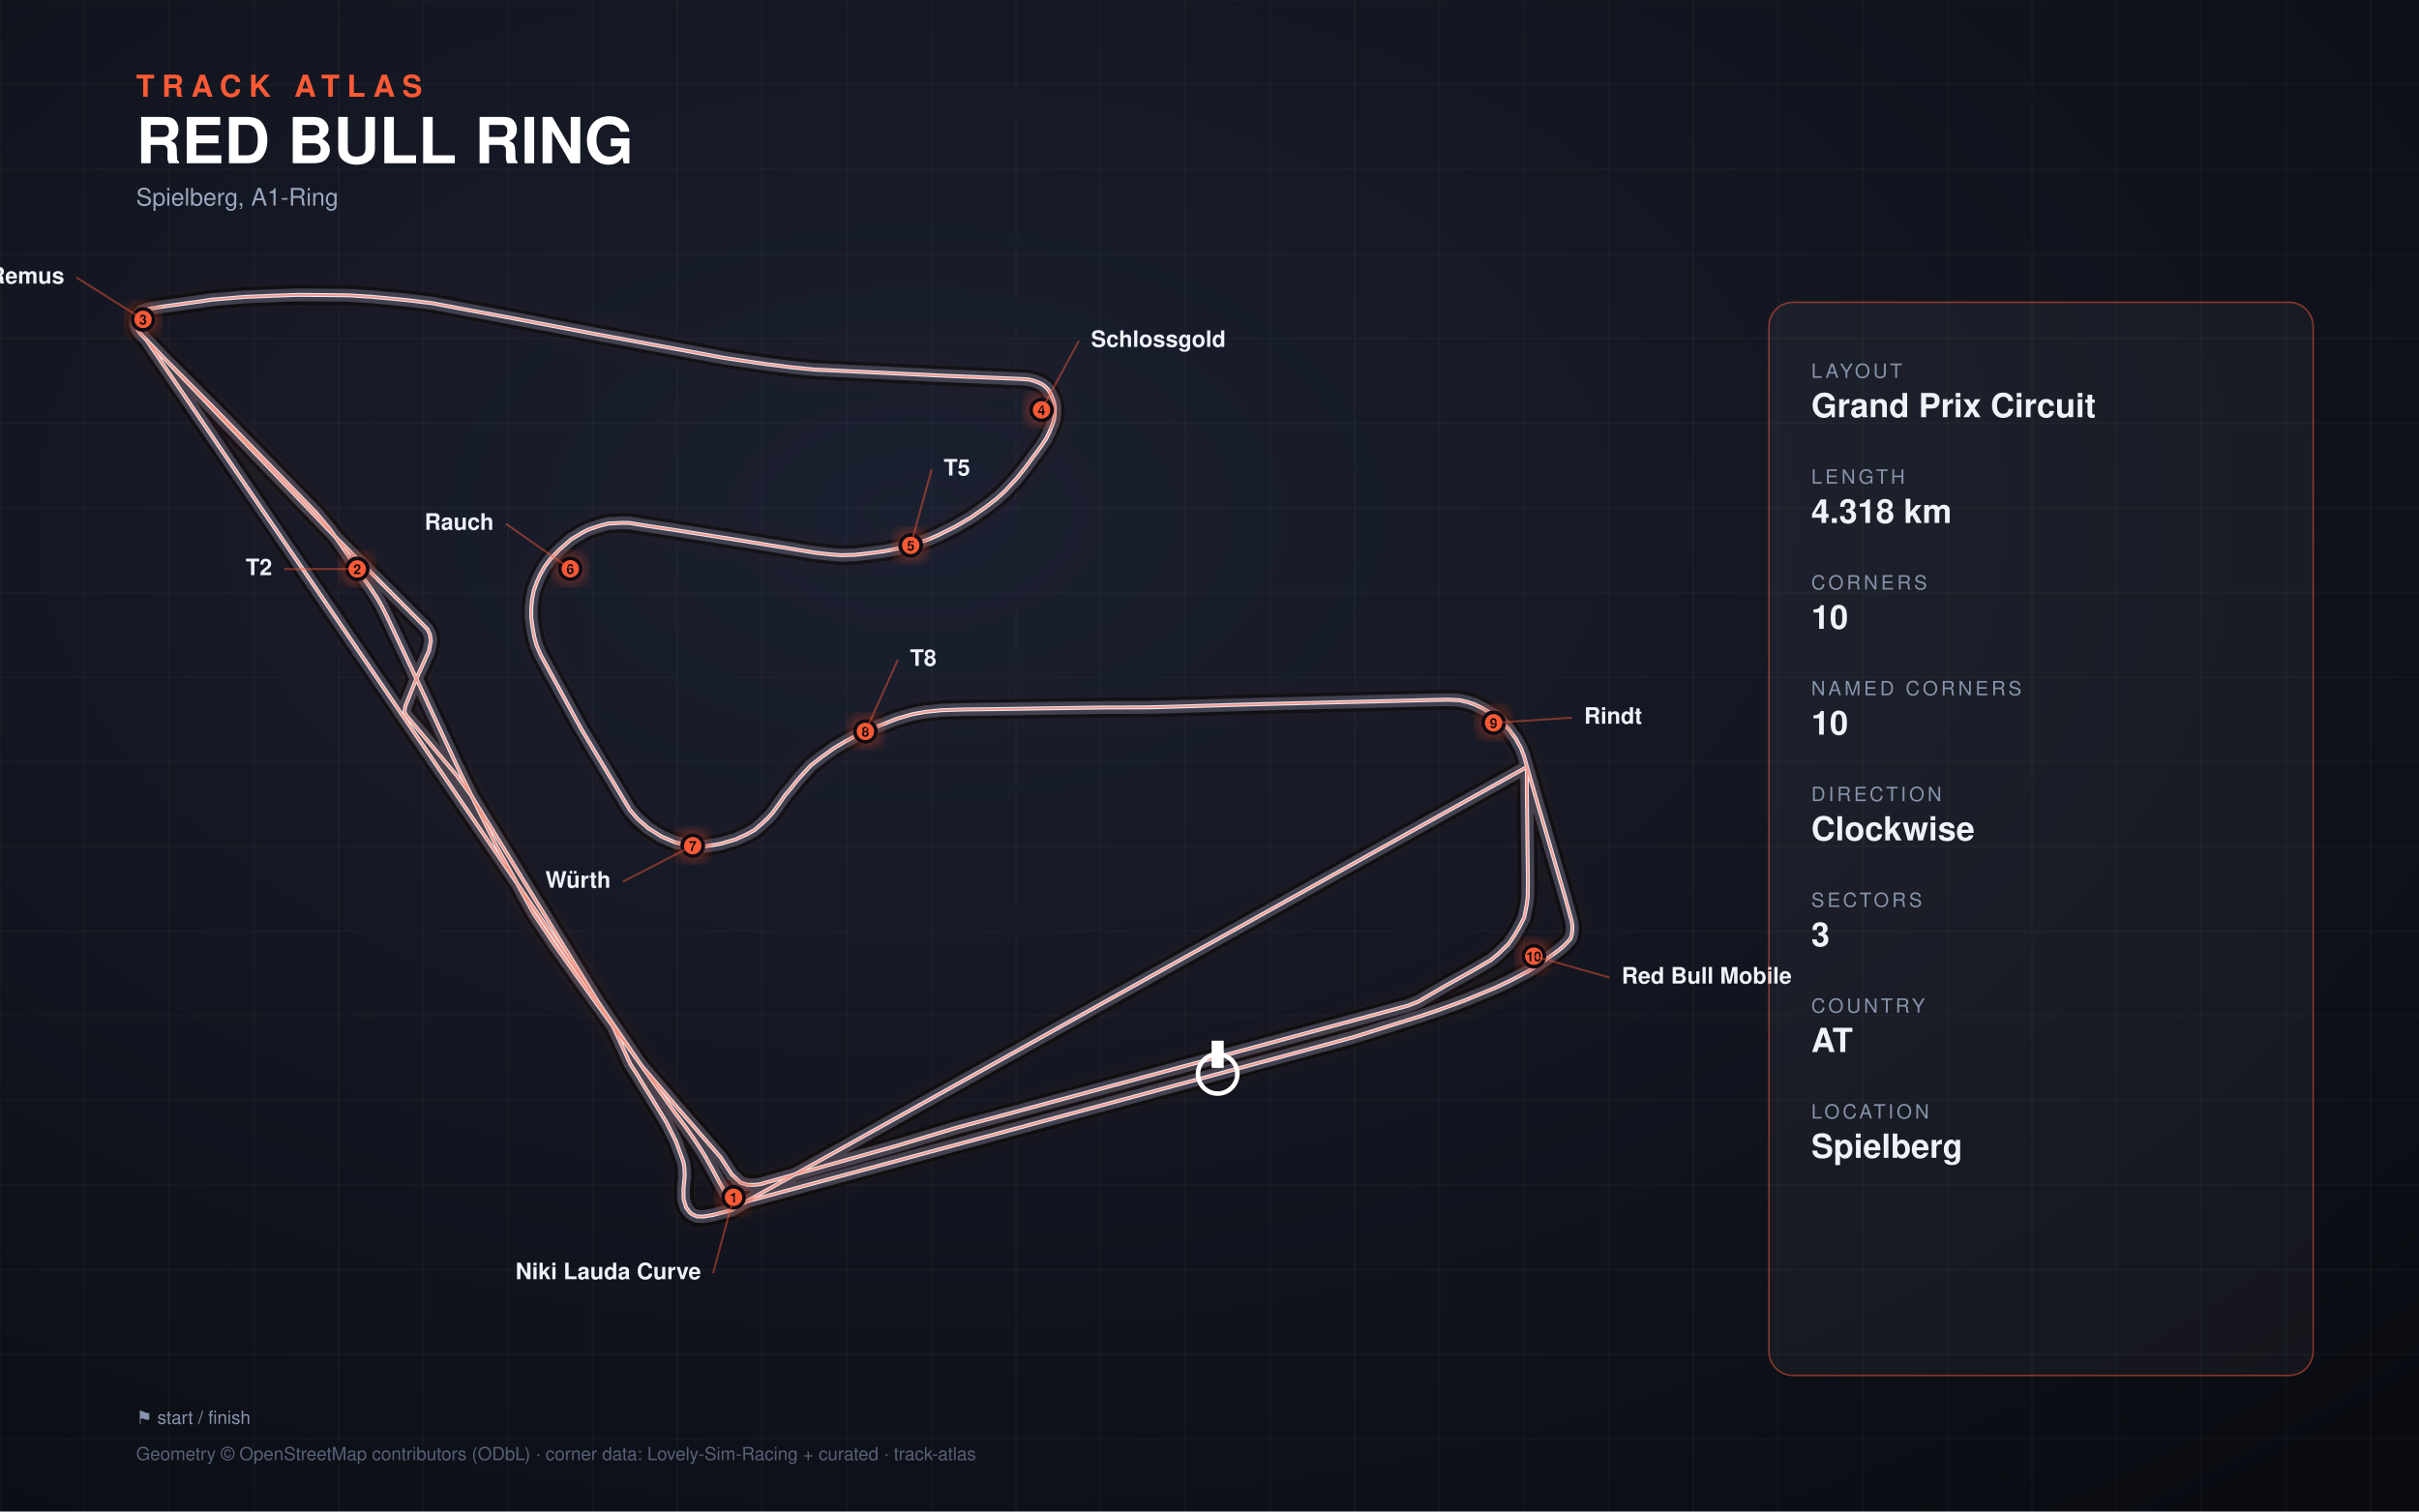
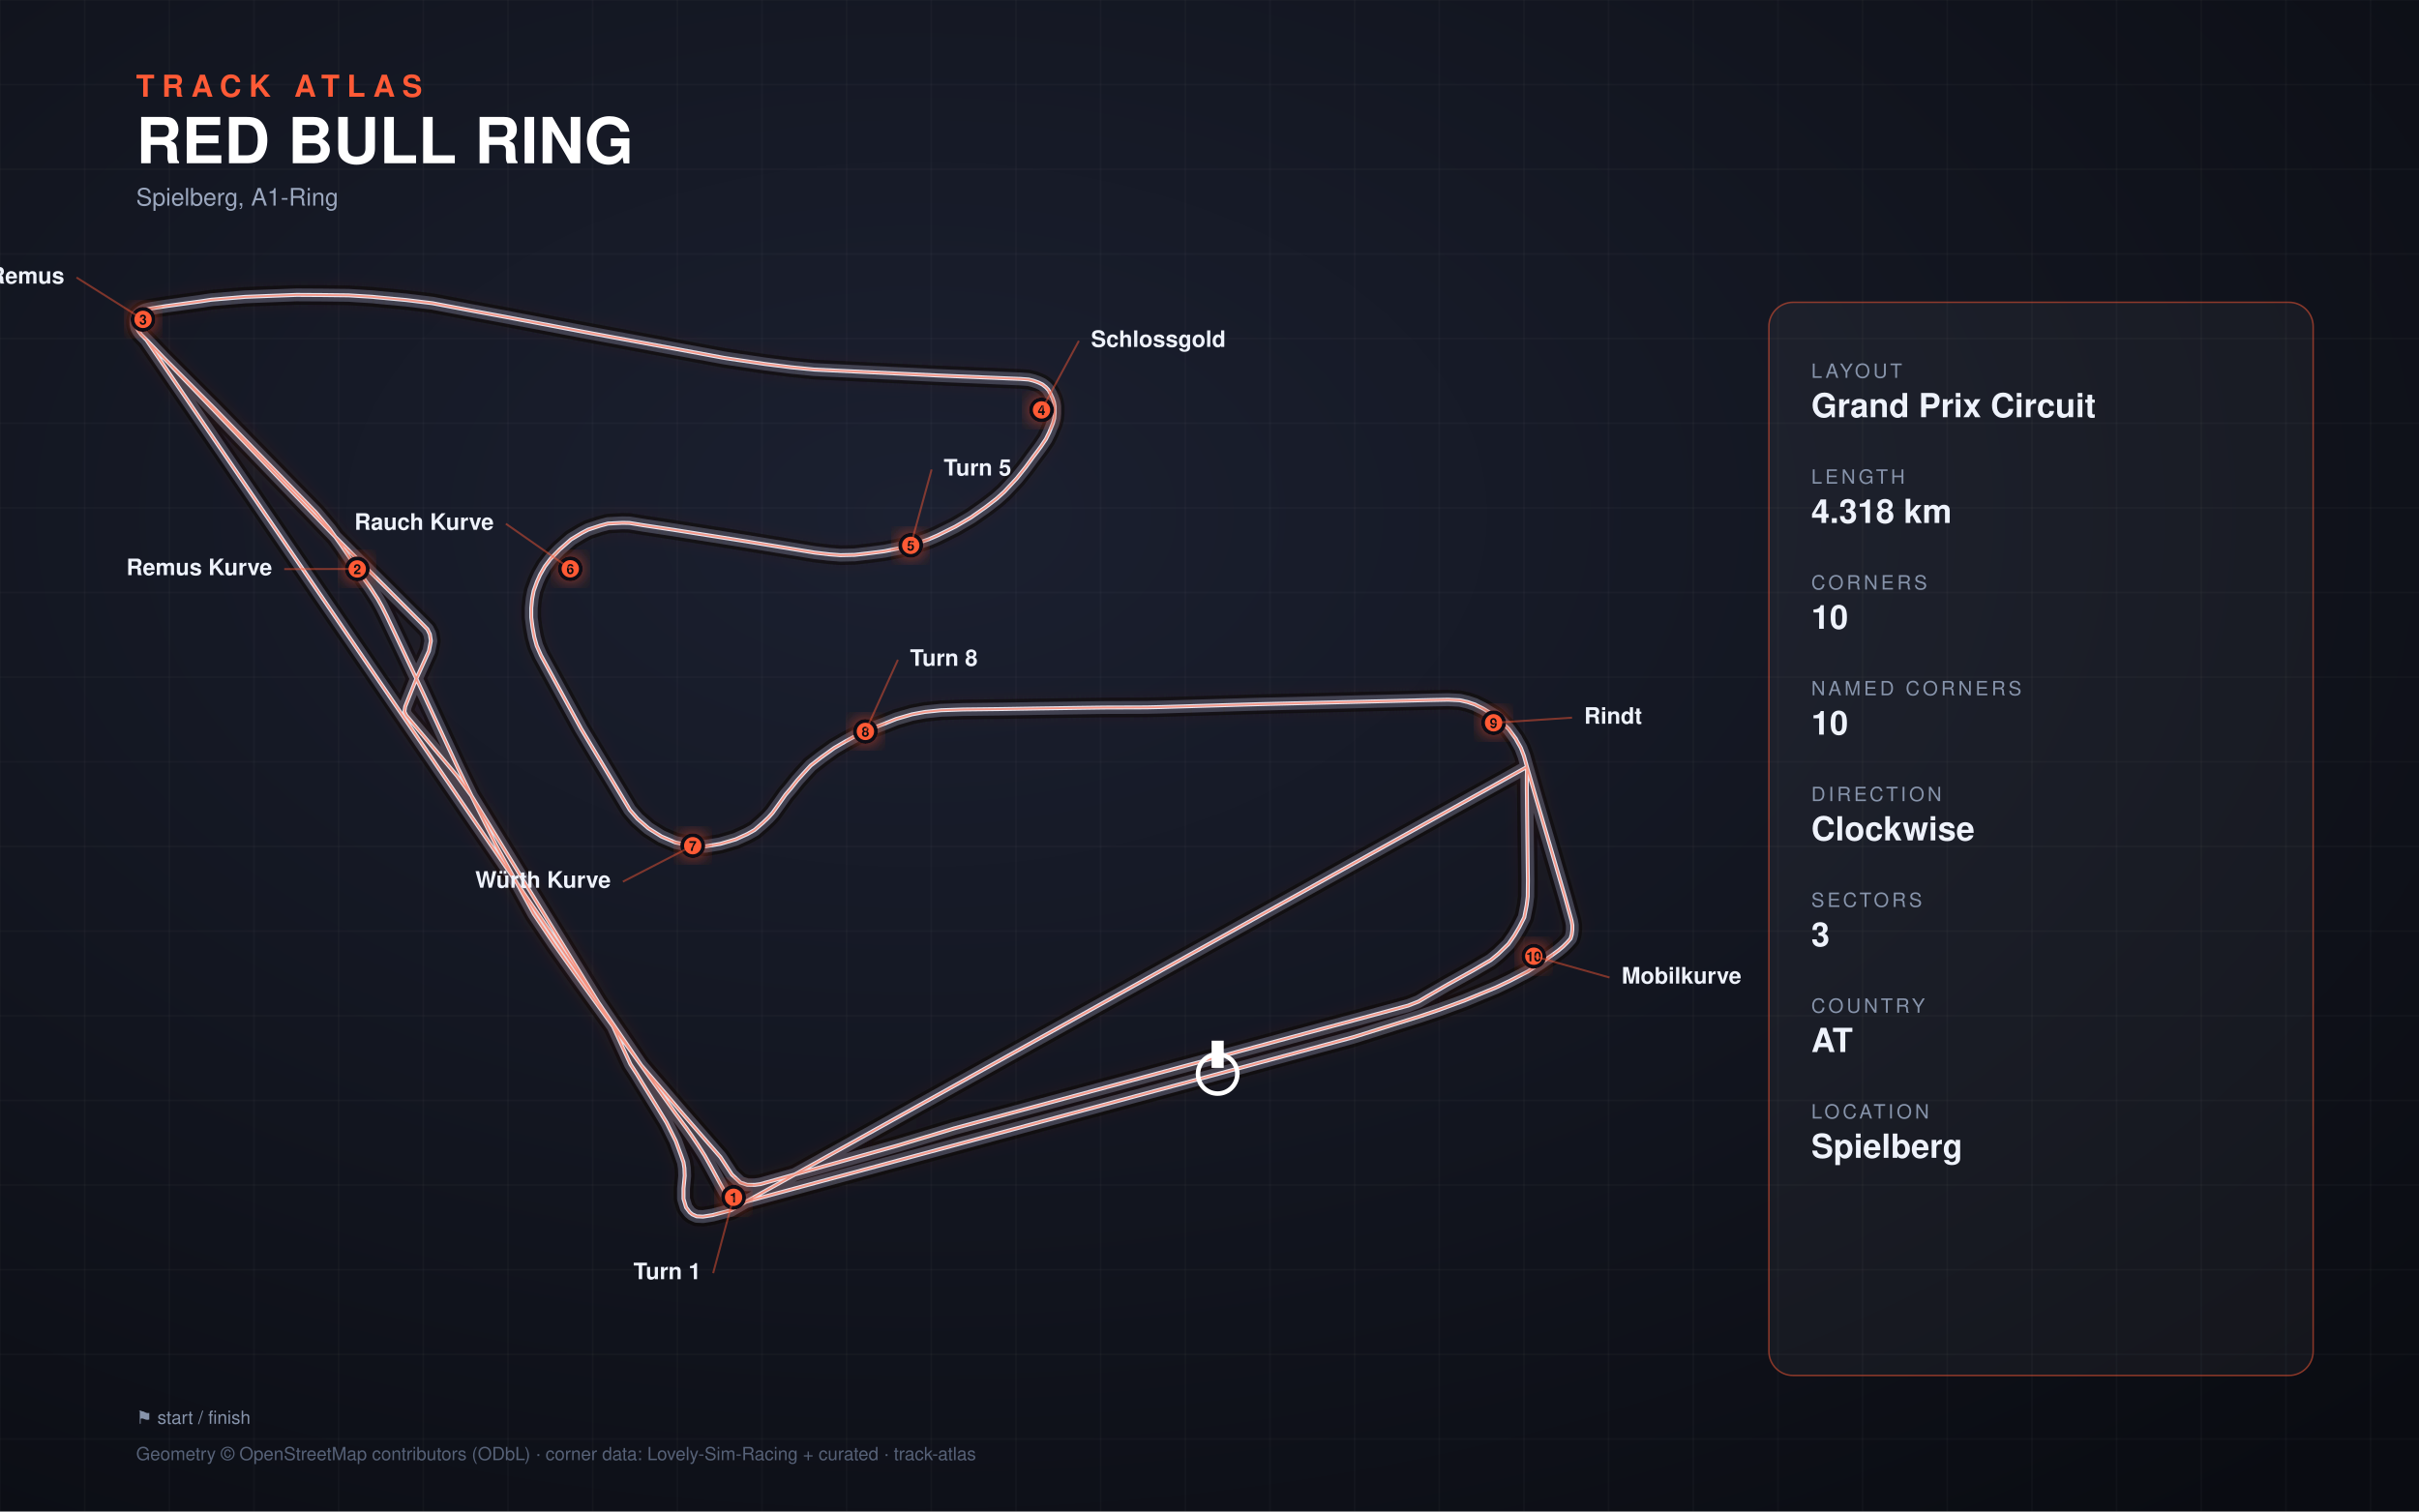
<svg xmlns="http://www.w3.org/2000/svg" width="1600" height="1000" viewBox="0 0 1600 1000" font-family="Helvetica, Arial, sans-serif">
  <defs>
    <radialGradient id="bg" cx="38%" cy="34%" r="85%">
      <stop offset="0%" stop-color="#1b2030" />
      <stop offset="55%" stop-color="#12151f" />
      <stop offset="100%" stop-color="#0a0c12" />
    </radialGradient>
    <linearGradient id="accent" x1="0" y1="0" x2="1" y2="1">
      <stop offset="0%" stop-color="#ff5a36" />
      <stop offset="100%" stop-color="#ffffff" />
    </linearGradient>
    <filter id="glow" x="-40%" y="-40%" width="180%" height="180%">
      <feGaussianBlur stdDeviation="6" result="b" />
      <feMerge>
        <feMergeNode in="b" />
        <feMergeNode in="SourceGraphic" />
      </feMerge>
    </filter>
  </defs>
  <rect width="1600" height="1000" fill="url(#bg)" />
  <line x1="0" y1="0" x2="0" y2="1000" stroke="#ffffff" stroke-opacity="0.025" />
  <line x1="56" y1="0" x2="56" y2="1000" stroke="#ffffff" stroke-opacity="0.025" />
  <line x1="112" y1="0" x2="112" y2="1000" stroke="#ffffff" stroke-opacity="0.025" />
  <line x1="168" y1="0" x2="168" y2="1000" stroke="#ffffff" stroke-opacity="0.025" />
  <line x1="224" y1="0" x2="224" y2="1000" stroke="#ffffff" stroke-opacity="0.025" />
  <line x1="280" y1="0" x2="280" y2="1000" stroke="#ffffff" stroke-opacity="0.025" />
  <line x1="336" y1="0" x2="336" y2="1000" stroke="#ffffff" stroke-opacity="0.025" />
  <line x1="392" y1="0" x2="392" y2="1000" stroke="#ffffff" stroke-opacity="0.025" />
  <line x1="448" y1="0" x2="448" y2="1000" stroke="#ffffff" stroke-opacity="0.025" />
  <line x1="504" y1="0" x2="504" y2="1000" stroke="#ffffff" stroke-opacity="0.025" />
  <line x1="560" y1="0" x2="560" y2="1000" stroke="#ffffff" stroke-opacity="0.025" />
  <line x1="616" y1="0" x2="616" y2="1000" stroke="#ffffff" stroke-opacity="0.025" />
  <line x1="672" y1="0" x2="672" y2="1000" stroke="#ffffff" stroke-opacity="0.025" />
  <line x1="728" y1="0" x2="728" y2="1000" stroke="#ffffff" stroke-opacity="0.025" />
  <line x1="784" y1="0" x2="784" y2="1000" stroke="#ffffff" stroke-opacity="0.025" />
  <line x1="840" y1="0" x2="840" y2="1000" stroke="#ffffff" stroke-opacity="0.025" />
  <line x1="896" y1="0" x2="896" y2="1000" stroke="#ffffff" stroke-opacity="0.025" />
  <line x1="952" y1="0" x2="952" y2="1000" stroke="#ffffff" stroke-opacity="0.025" />
  <line x1="1008" y1="0" x2="1008" y2="1000" stroke="#ffffff" stroke-opacity="0.025" />
  <line x1="1064" y1="0" x2="1064" y2="1000" stroke="#ffffff" stroke-opacity="0.025" />
  <line x1="1120" y1="0" x2="1120" y2="1000" stroke="#ffffff" stroke-opacity="0.025" />
  <line x1="1176" y1="0" x2="1176" y2="1000" stroke="#ffffff" stroke-opacity="0.025" />
  <line x1="1232" y1="0" x2="1232" y2="1000" stroke="#ffffff" stroke-opacity="0.025" />
  <line x1="1288" y1="0" x2="1288" y2="1000" stroke="#ffffff" stroke-opacity="0.025" />
  <line x1="1344" y1="0" x2="1344" y2="1000" stroke="#ffffff" stroke-opacity="0.025" />
  <line x1="1400" y1="0" x2="1400" y2="1000" stroke="#ffffff" stroke-opacity="0.025" />
  <line x1="1456" y1="0" x2="1456" y2="1000" stroke="#ffffff" stroke-opacity="0.025" />
  <line x1="1512" y1="0" x2="1512" y2="1000" stroke="#ffffff" stroke-opacity="0.025" />
  <line x1="1568" y1="0" x2="1568" y2="1000" stroke="#ffffff" stroke-opacity="0.025" />
  <line x1="0" y1="0" x2="1600" y2="0" stroke="#ffffff" stroke-opacity="0.025" />
  <line x1="0" y1="56" x2="1600" y2="56" stroke="#ffffff" stroke-opacity="0.025" />
  <line x1="0" y1="112" x2="1600" y2="112" stroke="#ffffff" stroke-opacity="0.025" />
  <line x1="0" y1="168" x2="1600" y2="168" stroke="#ffffff" stroke-opacity="0.025" />
  <line x1="0" y1="224" x2="1600" y2="224" stroke="#ffffff" stroke-opacity="0.025" />
  <line x1="0" y1="280" x2="1600" y2="280" stroke="#ffffff" stroke-opacity="0.025" />
  <line x1="0" y1="336" x2="1600" y2="336" stroke="#ffffff" stroke-opacity="0.025" />
  <line x1="0" y1="392" x2="1600" y2="392" stroke="#ffffff" stroke-opacity="0.025" />
  <line x1="0" y1="448" x2="1600" y2="448" stroke="#ffffff" stroke-opacity="0.025" />
  <line x1="0" y1="504" x2="1600" y2="504" stroke="#ffffff" stroke-opacity="0.025" />
  <line x1="0" y1="560" x2="1600" y2="560" stroke="#ffffff" stroke-opacity="0.025" />
  <line x1="0" y1="616" x2="1600" y2="616" stroke="#ffffff" stroke-opacity="0.025" />
  <line x1="0" y1="672" x2="1600" y2="672" stroke="#ffffff" stroke-opacity="0.025" />
  <line x1="0" y1="728" x2="1600" y2="728" stroke="#ffffff" stroke-opacity="0.025" />
  <line x1="0" y1="784" x2="1600" y2="784" stroke="#ffffff" stroke-opacity="0.025" />
  <line x1="0" y1="840" x2="1600" y2="840" stroke="#ffffff" stroke-opacity="0.025" />
  <line x1="0" y1="896" x2="1600" y2="896" stroke="#ffffff" stroke-opacity="0.025" />
  <line x1="0" y1="952" x2="1600" y2="952" stroke="#ffffff" stroke-opacity="0.025" />
  <path d="M 96.8,224.8 L 93.3,221.3 L 91.7,219.2 L 90.5,217.0 L 90.0,214.8 L 90.0,212.6 L 90.3,210.6 L 91.0,208.9 L 92.0,207.6 L 93.8,206.1 L 96.0,205.0 L 98.4,204.4 L 101.0,203.9 L 109.9,202.5 L 132.5,199.4 L 139.7,198.3 L 162.3,196.4 L 177.4,195.8 L 196.2,195.1 L 213.4,195.2 L 230.6,195.4 L 246.6,196.4 L 248.3,196.6 L 268.7,198.5 L 286.0,200.6 L 310.8,205.3 L 333.4,209.5 L 383.3,219.0 L 392.3,220.7 L 478.5,236.7 L 482.9,237.4 L 506.0,240.8 L 523.4,243.0 L 538.5,244.5 L 619.9,248.4 L 667.8,250.4 L 675.1,250.7 L 680.4,251.1 L 683.6,251.9 L 686.7,253.0 L 689.4,254.3 L 691.7,256.1 L 693.3,257.8 L 694.8,260.4 L 696.2,263.4 L 697.1,266.0 L 697.6,268.9 L 697.6,273.3 L 697.3,276.8 L 696.4,280.1 L 694.0,286.0 L 691.8,290.5 L 688.5,295.4 L 686.3,298.4 L 683.5,302.1 L 678.4,309.1 L 672.4,316.6 L 664.3,325.3 L 659.1,330.0 L 652.1,335.4 L 642.3,342.3 L 631.9,348.4 L 620.0,354.3 L 614.2,356.8 L 609.0,358.6 L 603.2,360.6 L 593.4,363.0 L 584.9,364.7 L 575.7,365.9 L 565.3,367.1 L 555.8,367.3 L 548.1,366.7 L 538.8,365.6 L 493.9,358.2 L 485.1,356.8 L 445.3,350.5 L 430.8,348.3 L 425.5,347.5 L 416.4,346.0 L 411.8,345.9 L 407.8,346.1 L 402.1,346.4 L 396.9,347.8 L 389.0,350.4 L 384.8,352.6 L 377.8,356.8 L 370.2,363.5 L 364.2,369.7 L 360.4,374.7 L 357.2,380.3 L 355.2,384.8 L 353.0,390.9 L 352.0,396.1 L 351.4,402.2 L 351.4,408.5 L 352.2,414.8 L 353.4,421.4 L 355.0,427.2 L 357.8,433.6 L 384.4,482.2 L 411.4,527.1 L 416.6,535.8 L 421.7,541.7 L 428.9,548.0 L 437.5,553.4 L 446.8,557.4 L 457.3,559.5 L 466.7,559.9 L 476.4,558.3 L 486.6,555.3 L 494.3,551.8 L 499.1,549.1 L 504.4,544.5 L 508.1,541.0 L 511.0,537.8 L 515.8,531.1 L 519.6,525.7 L 523.1,521.6 L 527.3,516.3 L 531.5,511.6 L 536.2,506.5 L 543.1,501.1 L 551.7,494.9 L 559.4,490.4 L 565.9,486.9 L 576.1,482.2 L 584.4,479.0 L 592.9,475.6 L 603.2,472.6 L 611.8,471.0 L 622.4,469.9 L 637.0,469.4 L 662.5,469.1 L 687.5,468.7 L 730.3,468.1 L 758.2,468.0 L 767.2,467.8 L 831.8,465.9 L 947.6,463.1 L 957.8,462.9 L 964.2,463.2 L 965.7,463.3 L 969.5,464.2 L 970.5,464.4 L 972.9,465.2 L 975.6,466.1 L 976.7,466.7 L 980.6,468.6 L 981.5,469.1 L 985.1,471.3 L 988.2,473.2 L 989.2,473.8 L 992.3,476.8 L 995.6,480.1 L 997.9,482.3 L 1001.9,487.8 L 1002.6,488.7 L 1003.2,489.9 L 1005.3,493.6 L 1006.0,494.9 L 1008.0,500.2 L 1008.6,502.3 L 1010.0,507.4 L 1016.2,528.9 L 1023.5,553.7 L 1028.2,569.7 L 1035.4,594.3 L 1038.4,605.2 L 1039.5,609.2 L 1040.0,612.1 L 1040.0,615.1 L 1039.6,618.4 L 1038.8,621.0 L 1036.6,623.5 L 1033.9,626.2 L 1030.8,628.8 L 1026.7,631.8 L 1019.7,636.7 L 1010.8,642.6 L 998.9,648.8 L 989.5,653.3 L 978.6,657.8 L 968.5,662.0 L 959.8,665.2 L 951.0,668.4 L 939.1,672.4 L 895.1,686.2 L 817.0,707.4 L 729.3,731.1 L 555.5,778.2 L 501.2,792.9 L 494.2,794.8 L 493.6,794.9 L 493.0,795.1 L 492.1,795.2 L 490.8,795.3 L 490.1,795.4 L 489.3,795.4 L 488.7,795.4 L 488.0,795.3 L 487.3,795.1 L 486.6,794.9 L 486.2,794.8 L 485.8,794.6 L 485.3,794.4 L 484.7,794.1 L 484.1,793.7 L 483.6,793.4 L 483.0,792.9 L 482.5,792.5 L 482.0,792.0 L 481.5,791.6 L 481.1,791.1 L 480.7,790.6 L 480.4,790.2 L 480.2,789.8 L 480.0,789.4 L 479.7,789.0 L 479.2,788.2 L 476.3,783.0 L 470.3,771.9 L 466.2,764.6 L 462.2,758.3 L 457.9,751.9 L 454.2,746.6 L 446.5,736.2 L 424.1,704.8 L 405.5,679.1 L 381.7,646.0 L 366.6,624.7 L 353.1,604.6 L 328.0,559.0 L 311.9,526.6 L 302.9,508.1 L 275.4,449.0 L 255.8,407.6 L 252.7,401.4 L 249.9,396.4 L 245.1,389.0 L 241.6,384.1 L 225.9,361.0 L 221.8,355.2 L 218.1,350.0 L 209.0,339.1 L 192.8,322.5 L 141.9,270.4 L 106.5,235.0 L 96.8,224.8 L 424.1,704.8 L 443.4,727.3 L 452.2,737.6 L 460.9,747.6 L 475.1,763.9 L 476.5,765.5 L 484.1,777.1 L 489.8,782.4 L 494.3,783.9 L 499.3,783.9 L 503.0,783.4 L 593.3,758.0 L 631.3,746.5 L 846.0,688.4 L 931.4,665.3 L 938.3,662.6 L 944.0,659.2 L 957.6,651.3 L 974.2,642.1 L 986.0,635.2 L 991.0,631.1 L 997.7,624.6 L 1001.6,619.0 L 1004.9,613.4 L 1008.2,606.9 L 1009.8,598.8 L 1010.5,593.1 L 1010.6,582.2 L 1010.0,532.8 L 1009.9,522.2 L 1009.9,513.8 L 1010.0,507.4 L 493.6,794.9 L 483.5,800.7 L 471.3,803.9 L 465.0,804.9 L 460.8,804.7 L 457.9,803.4 L 456.2,802.0 L 453.8,798.8 L 452.1,793.1 L 452.1,786.4 L 452.9,777.9 L 452.7,772.9 L 452.1,769.0 L 450.6,764.7 L 447.0,754.9 L 440.9,742.7 L 433.9,731.2 L 424.8,716.5 L 421.3,710.7 L 417.0,704.1 L 405.5,679.1 L 311.9,526.6 L 302.2,513.2 L 295.5,505.2 L 268.7,473.3 L 267.5,470.8 L 268.0,467.5 L 275.4,449.0 L 283.7,430.7 L 285.0,424.0 L 284.3,419.6 L 282.7,416.3 L 279.5,413.0 L 221.8,355.2 Z" fill="none" stroke="#000000" stroke-opacity="0.5" stroke-width="13" stroke-linejoin="round" stroke-linecap="round" />
  <path d="M 96.8,224.8 L 93.3,221.3 L 91.7,219.2 L 90.5,217.0 L 90.0,214.8 L 90.0,212.6 L 90.3,210.6 L 91.0,208.9 L 92.0,207.6 L 93.8,206.1 L 96.0,205.0 L 98.4,204.4 L 101.0,203.9 L 109.9,202.5 L 132.5,199.4 L 139.7,198.3 L 162.3,196.4 L 177.4,195.8 L 196.2,195.1 L 213.4,195.2 L 230.6,195.4 L 246.6,196.4 L 248.3,196.6 L 268.7,198.5 L 286.0,200.6 L 310.8,205.3 L 333.4,209.5 L 383.3,219.0 L 392.3,220.7 L 478.5,236.7 L 482.9,237.4 L 506.0,240.8 L 523.4,243.0 L 538.5,244.5 L 619.9,248.4 L 667.8,250.4 L 675.1,250.7 L 680.4,251.1 L 683.6,251.9 L 686.7,253.0 L 689.4,254.3 L 691.7,256.1 L 693.3,257.8 L 694.8,260.4 L 696.2,263.4 L 697.1,266.0 L 697.6,268.9 L 697.6,273.3 L 697.3,276.8 L 696.4,280.1 L 694.0,286.0 L 691.8,290.5 L 688.5,295.4 L 686.3,298.4 L 683.5,302.1 L 678.4,309.1 L 672.4,316.6 L 664.3,325.3 L 659.1,330.0 L 652.1,335.4 L 642.3,342.3 L 631.9,348.4 L 620.0,354.3 L 614.2,356.8 L 609.0,358.6 L 603.2,360.6 L 593.4,363.0 L 584.9,364.7 L 575.7,365.9 L 565.3,367.1 L 555.8,367.3 L 548.1,366.7 L 538.8,365.6 L 493.9,358.2 L 485.1,356.8 L 445.3,350.5 L 430.8,348.3 L 425.5,347.5 L 416.4,346.0 L 411.8,345.9 L 407.8,346.1 L 402.1,346.4 L 396.9,347.8 L 389.0,350.4 L 384.8,352.6 L 377.8,356.8 L 370.2,363.5 L 364.2,369.7 L 360.4,374.7 L 357.2,380.3 L 355.2,384.8 L 353.0,390.9 L 352.0,396.1 L 351.4,402.2 L 351.4,408.5 L 352.2,414.8 L 353.4,421.4 L 355.0,427.2 L 357.8,433.6 L 384.4,482.2 L 411.4,527.1 L 416.6,535.8 L 421.7,541.7 L 428.9,548.0 L 437.5,553.4 L 446.8,557.4 L 457.3,559.5 L 466.7,559.9 L 476.4,558.3 L 486.6,555.3 L 494.3,551.8 L 499.1,549.1 L 504.4,544.5 L 508.1,541.0 L 511.0,537.8 L 515.8,531.1 L 519.6,525.7 L 523.1,521.6 L 527.3,516.3 L 531.5,511.6 L 536.2,506.5 L 543.1,501.1 L 551.7,494.9 L 559.4,490.4 L 565.9,486.9 L 576.1,482.2 L 584.4,479.0 L 592.9,475.6 L 603.2,472.6 L 611.8,471.0 L 622.4,469.9 L 637.0,469.4 L 662.5,469.1 L 687.5,468.7 L 730.3,468.1 L 758.2,468.0 L 767.2,467.8 L 831.8,465.9 L 947.6,463.1 L 957.8,462.9 L 964.2,463.2 L 965.7,463.3 L 969.5,464.2 L 970.5,464.4 L 972.9,465.2 L 975.6,466.1 L 976.7,466.7 L 980.6,468.6 L 981.5,469.1 L 985.1,471.3 L 988.2,473.2 L 989.2,473.8 L 992.3,476.8 L 995.6,480.1 L 997.9,482.3 L 1001.9,487.8 L 1002.6,488.7 L 1003.2,489.9 L 1005.3,493.6 L 1006.0,494.9 L 1008.0,500.2 L 1008.6,502.3 L 1010.0,507.4 L 1016.2,528.9 L 1023.5,553.7 L 1028.2,569.7 L 1035.4,594.3 L 1038.4,605.2 L 1039.5,609.2 L 1040.0,612.1 L 1040.0,615.1 L 1039.6,618.4 L 1038.8,621.0 L 1036.6,623.5 L 1033.9,626.2 L 1030.8,628.8 L 1026.7,631.8 L 1019.7,636.7 L 1010.8,642.6 L 998.9,648.8 L 989.5,653.3 L 978.6,657.8 L 968.5,662.0 L 959.8,665.2 L 951.0,668.4 L 939.1,672.4 L 895.1,686.2 L 817.0,707.4 L 729.3,731.1 L 555.5,778.2 L 501.2,792.9 L 494.2,794.8 L 493.6,794.9 L 493.0,795.1 L 492.1,795.2 L 490.8,795.3 L 490.1,795.4 L 489.3,795.4 L 488.7,795.4 L 488.0,795.3 L 487.3,795.1 L 486.6,794.9 L 486.2,794.8 L 485.8,794.6 L 485.3,794.4 L 484.7,794.1 L 484.1,793.7 L 483.6,793.4 L 483.0,792.9 L 482.5,792.5 L 482.0,792.0 L 481.5,791.6 L 481.1,791.1 L 480.7,790.6 L 480.4,790.2 L 480.2,789.8 L 480.0,789.4 L 479.7,789.0 L 479.2,788.2 L 476.3,783.0 L 470.3,771.9 L 466.2,764.6 L 462.2,758.3 L 457.9,751.9 L 454.2,746.6 L 446.5,736.2 L 424.1,704.8 L 405.5,679.1 L 381.7,646.0 L 366.6,624.7 L 353.1,604.6 L 328.0,559.0 L 311.9,526.6 L 302.9,508.1 L 275.4,449.0 L 255.8,407.6 L 252.7,401.4 L 249.9,396.4 L 245.1,389.0 L 241.6,384.1 L 225.9,361.0 L 221.8,355.2 L 218.1,350.0 L 209.0,339.1 L 192.8,322.5 L 141.9,270.4 L 106.5,235.0 L 96.8,224.8 L 424.1,704.8 L 443.4,727.3 L 452.2,737.6 L 460.9,747.6 L 475.1,763.9 L 476.5,765.5 L 484.1,777.1 L 489.8,782.4 L 494.3,783.9 L 499.3,783.9 L 503.0,783.4 L 593.3,758.0 L 631.3,746.5 L 846.0,688.4 L 931.4,665.3 L 938.3,662.6 L 944.0,659.2 L 957.6,651.3 L 974.2,642.1 L 986.0,635.2 L 991.0,631.1 L 997.7,624.6 L 1001.6,619.0 L 1004.9,613.4 L 1008.2,606.9 L 1009.8,598.8 L 1010.5,593.1 L 1010.6,582.2 L 1010.0,532.8 L 1009.9,522.2 L 1009.9,513.8 L 1010.0,507.4 L 493.6,794.9 L 483.5,800.7 L 471.3,803.9 L 465.0,804.9 L 460.8,804.7 L 457.9,803.4 L 456.2,802.0 L 453.8,798.8 L 452.1,793.1 L 452.1,786.4 L 452.9,777.9 L 452.7,772.9 L 452.1,769.0 L 450.6,764.7 L 447.0,754.9 L 440.9,742.7 L 433.9,731.2 L 424.8,716.5 L 421.3,710.7 L 417.0,704.1 L 405.5,679.1 L 311.9,526.6 L 302.2,513.2 L 295.5,505.2 L 268.7,473.3 L 267.5,470.8 L 268.0,467.5 L 275.4,449.0 L 283.7,430.7 L 285.0,424.0 L 284.3,419.6 L 282.7,416.3 L 279.5,413.0 L 221.8,355.2 Z" fill="none" stroke="#39404f" stroke-width="8.5" stroke-linejoin="round" stroke-linecap="round" />
  <path d="M 96.8,224.8 L 93.3,221.3 L 91.7,219.2 L 90.5,217.0 L 90.0,214.8 L 90.0,212.6 L 90.3,210.6 L 91.0,208.9 L 92.0,207.6 L 93.8,206.1 L 96.0,205.0 L 98.4,204.4 L 101.0,203.9 L 109.9,202.5 L 132.5,199.4 L 139.7,198.3 L 162.3,196.4 L 177.4,195.8 L 196.2,195.1 L 213.4,195.2 L 230.6,195.4 L 246.6,196.4 L 248.3,196.6 L 268.7,198.5 L 286.0,200.6 L 310.8,205.3 L 333.4,209.5 L 383.3,219.0 L 392.3,220.7 L 478.5,236.7 L 482.9,237.4 L 506.0,240.8 L 523.4,243.0 L 538.5,244.5 L 619.9,248.4 L 667.8,250.4 L 675.1,250.7 L 680.4,251.1 L 683.6,251.9 L 686.7,253.0 L 689.4,254.3 L 691.7,256.1 L 693.3,257.8 L 694.8,260.4 L 696.2,263.4 L 697.1,266.0 L 697.6,268.9 L 697.6,273.3 L 697.3,276.8 L 696.4,280.1 L 694.0,286.0 L 691.8,290.5 L 688.5,295.4 L 686.3,298.4 L 683.5,302.1 L 678.4,309.1 L 672.4,316.6 L 664.3,325.3 L 659.1,330.0 L 652.1,335.4 L 642.3,342.3 L 631.9,348.4 L 620.0,354.3 L 614.2,356.8 L 609.0,358.6 L 603.2,360.6 L 593.4,363.0 L 584.9,364.7 L 575.7,365.9 L 565.3,367.1 L 555.8,367.3 L 548.1,366.7 L 538.8,365.6 L 493.9,358.2 L 485.1,356.8 L 445.3,350.5 L 430.8,348.3 L 425.5,347.5 L 416.4,346.0 L 411.8,345.9 L 407.8,346.1 L 402.1,346.4 L 396.9,347.8 L 389.0,350.4 L 384.8,352.6 L 377.8,356.8 L 370.2,363.5 L 364.2,369.7 L 360.4,374.7 L 357.2,380.3 L 355.2,384.8 L 353.0,390.9 L 352.0,396.1 L 351.4,402.2 L 351.4,408.5 L 352.2,414.8 L 353.4,421.4 L 355.0,427.2 L 357.8,433.6 L 384.4,482.2 L 411.4,527.1 L 416.6,535.8 L 421.7,541.7 L 428.9,548.0 L 437.5,553.4 L 446.8,557.4 L 457.3,559.5 L 466.7,559.9 L 476.4,558.3 L 486.6,555.3 L 494.3,551.8 L 499.1,549.1 L 504.4,544.5 L 508.1,541.0 L 511.0,537.8 L 515.8,531.1 L 519.6,525.7 L 523.1,521.6 L 527.3,516.3 L 531.5,511.6 L 536.2,506.5 L 543.1,501.1 L 551.7,494.9 L 559.4,490.4 L 565.9,486.9 L 576.1,482.2 L 584.4,479.0 L 592.9,475.6 L 603.2,472.6 L 611.8,471.0 L 622.4,469.9 L 637.0,469.4 L 662.5,469.1 L 687.5,468.7 L 730.3,468.1 L 758.2,468.0 L 767.2,467.8 L 831.8,465.9 L 947.6,463.1 L 957.8,462.9 L 964.2,463.2 L 965.7,463.3 L 969.5,464.2 L 970.5,464.4 L 972.9,465.2 L 975.6,466.1 L 976.7,466.7 L 980.6,468.6 L 981.5,469.1 L 985.1,471.3 L 988.2,473.2 L 989.2,473.8 L 992.3,476.8 L 995.6,480.1 L 997.9,482.3 L 1001.9,487.8 L 1002.6,488.7 L 1003.2,489.9 L 1005.3,493.6 L 1006.0,494.9 L 1008.0,500.2 L 1008.6,502.3 L 1010.0,507.4 L 1016.2,528.9 L 1023.5,553.7 L 1028.2,569.7 L 1035.4,594.3 L 1038.4,605.2 L 1039.5,609.2 L 1040.0,612.1 L 1040.0,615.1 L 1039.6,618.4 L 1038.8,621.0 L 1036.6,623.5 L 1033.9,626.2 L 1030.8,628.8 L 1026.7,631.8 L 1019.7,636.7 L 1010.8,642.6 L 998.9,648.8 L 989.5,653.3 L 978.6,657.8 L 968.5,662.0 L 959.8,665.2 L 951.0,668.4 L 939.1,672.4 L 895.1,686.2 L 817.0,707.4 L 729.3,731.1 L 555.5,778.2 L 501.2,792.9 L 494.2,794.8 L 493.6,794.9 L 493.0,795.1 L 492.1,795.2 L 490.8,795.3 L 490.1,795.4 L 489.3,795.4 L 488.7,795.4 L 488.0,795.3 L 487.3,795.1 L 486.6,794.9 L 486.2,794.8 L 485.8,794.6 L 485.3,794.4 L 484.7,794.1 L 484.1,793.7 L 483.6,793.4 L 483.0,792.9 L 482.5,792.5 L 482.0,792.0 L 481.5,791.6 L 481.1,791.1 L 480.7,790.6 L 480.4,790.2 L 480.2,789.8 L 480.0,789.4 L 479.7,789.0 L 479.2,788.2 L 476.3,783.0 L 470.3,771.9 L 466.2,764.6 L 462.2,758.3 L 457.9,751.9 L 454.2,746.6 L 446.5,736.2 L 424.1,704.8 L 405.5,679.1 L 381.7,646.0 L 366.6,624.7 L 353.1,604.6 L 328.0,559.0 L 311.9,526.6 L 302.9,508.1 L 275.4,449.0 L 255.8,407.6 L 252.7,401.4 L 249.9,396.4 L 245.1,389.0 L 241.6,384.1 L 225.9,361.0 L 221.8,355.2 L 218.1,350.0 L 209.0,339.1 L 192.8,322.5 L 141.9,270.4 L 106.5,235.0 L 96.8,224.8 L 424.1,704.8 L 443.4,727.3 L 452.2,737.6 L 460.9,747.6 L 475.1,763.9 L 476.5,765.5 L 484.1,777.1 L 489.8,782.4 L 494.3,783.9 L 499.3,783.9 L 503.0,783.4 L 593.3,758.0 L 631.3,746.5 L 846.0,688.4 L 931.4,665.3 L 938.3,662.6 L 944.0,659.2 L 957.6,651.3 L 974.2,642.1 L 986.0,635.2 L 991.0,631.1 L 997.7,624.6 L 1001.6,619.0 L 1004.9,613.4 L 1008.2,606.9 L 1009.8,598.8 L 1010.5,593.1 L 1010.6,582.2 L 1010.0,532.8 L 1009.9,522.2 L 1009.9,513.8 L 1010.0,507.4 L 493.6,794.9 L 483.5,800.7 L 471.3,803.9 L 465.0,804.9 L 460.8,804.7 L 457.9,803.4 L 456.2,802.0 L 453.8,798.8 L 452.1,793.1 L 452.1,786.4 L 452.9,777.9 L 452.7,772.9 L 452.1,769.0 L 450.6,764.7 L 447.0,754.9 L 440.9,742.7 L 433.9,731.2 L 424.8,716.5 L 421.3,710.7 L 417.0,704.1 L 405.5,679.1 L 311.9,526.6 L 302.2,513.2 L 295.5,505.2 L 268.7,473.3 L 267.5,470.8 L 268.0,467.5 L 275.4,449.0 L 283.7,430.7 L 285.0,424.0 L 284.3,419.6 L 282.7,416.3 L 279.5,413.0 L 221.8,355.2 Z" fill="none" stroke="#e7edf8" stroke-width="2.6" stroke-linejoin="round" stroke-linecap="round" />
  <path d="M 96.8,224.8 L 93.3,221.3 L 91.7,219.2 L 90.5,217.0 L 90.0,214.8 L 90.0,212.6 L 90.3,210.6 L 91.0,208.9 L 92.0,207.6 L 93.8,206.1 L 96.0,205.0 L 98.4,204.4 L 101.0,203.9 L 109.9,202.5 L 132.5,199.4 L 139.7,198.3 L 162.3,196.4 L 177.4,195.8 L 196.2,195.1 L 213.4,195.2 L 230.6,195.4 L 246.6,196.4 L 248.3,196.6 L 268.7,198.5 L 286.0,200.6 L 310.8,205.3 L 333.4,209.5 L 383.3,219.0 L 392.3,220.7 L 478.5,236.7 L 482.9,237.4 L 506.0,240.8 L 523.4,243.0 L 538.5,244.5 L 619.9,248.4 L 667.8,250.4 L 675.1,250.7 L 680.4,251.1 L 683.6,251.9 L 686.7,253.0 L 689.4,254.3 L 691.7,256.1 L 693.3,257.8 L 694.8,260.4 L 696.2,263.4 L 697.1,266.0 L 697.6,268.9 L 697.6,273.3 L 697.3,276.8 L 696.4,280.1 L 694.0,286.0 L 691.8,290.5 L 688.5,295.4 L 686.3,298.4 L 683.5,302.1 L 678.4,309.1 L 672.4,316.6 L 664.3,325.3 L 659.1,330.0 L 652.1,335.4 L 642.3,342.3 L 631.9,348.4 L 620.0,354.3 L 614.2,356.8 L 609.0,358.6 L 603.2,360.6 L 593.4,363.0 L 584.9,364.7 L 575.7,365.9 L 565.3,367.1 L 555.8,367.3 L 548.1,366.7 L 538.8,365.6 L 493.9,358.2 L 485.1,356.8 L 445.3,350.5 L 430.8,348.3 L 425.5,347.5 L 416.4,346.0 L 411.8,345.9 L 407.8,346.1 L 402.1,346.4 L 396.9,347.8 L 389.0,350.4 L 384.8,352.6 L 377.8,356.8 L 370.2,363.5 L 364.2,369.7 L 360.4,374.7 L 357.2,380.3 L 355.2,384.8 L 353.0,390.9 L 352.0,396.1 L 351.4,402.2 L 351.4,408.5 L 352.2,414.8 L 353.4,421.4 L 355.0,427.2 L 357.8,433.6 L 384.4,482.2 L 411.4,527.1 L 416.6,535.8 L 421.7,541.7 L 428.9,548.0 L 437.5,553.4 L 446.8,557.4 L 457.3,559.5 L 466.7,559.9 L 476.4,558.3 L 486.6,555.3 L 494.3,551.8 L 499.1,549.1 L 504.4,544.5 L 508.1,541.0 L 511.0,537.8 L 515.8,531.1 L 519.6,525.7 L 523.1,521.6 L 527.3,516.3 L 531.5,511.6 L 536.2,506.5 L 543.1,501.1 L 551.7,494.9 L 559.4,490.4 L 565.9,486.9 L 576.1,482.2 L 584.4,479.0 L 592.9,475.6 L 603.2,472.6 L 611.8,471.0 L 622.4,469.9 L 637.0,469.4 L 662.5,469.1 L 687.5,468.7 L 730.3,468.1 L 758.2,468.0 L 767.2,467.8 L 831.8,465.9 L 947.6,463.1 L 957.8,462.9 L 964.2,463.2 L 965.7,463.3 L 969.5,464.2 L 970.5,464.4 L 972.9,465.2 L 975.6,466.1 L 976.7,466.7 L 980.6,468.6 L 981.5,469.1 L 985.1,471.3 L 988.2,473.2 L 989.2,473.8 L 992.3,476.8 L 995.6,480.1 L 997.9,482.3 L 1001.9,487.8 L 1002.6,488.7 L 1003.2,489.9 L 1005.3,493.6 L 1006.0,494.9 L 1008.0,500.2 L 1008.6,502.3 L 1010.0,507.4 L 1016.2,528.9 L 1023.5,553.7 L 1028.2,569.7 L 1035.4,594.3 L 1038.4,605.2 L 1039.5,609.2 L 1040.0,612.1 L 1040.0,615.1 L 1039.6,618.4 L 1038.8,621.0 L 1036.6,623.5 L 1033.9,626.2 L 1030.8,628.8 L 1026.7,631.8 L 1019.7,636.7 L 1010.8,642.6 L 998.9,648.8 L 989.5,653.3 L 978.6,657.8 L 968.5,662.0 L 959.8,665.2 L 951.0,668.4 L 939.1,672.4 L 895.1,686.2 L 817.0,707.4 L 729.3,731.1 L 555.5,778.2 L 501.2,792.9 L 494.2,794.8 L 493.6,794.9 L 493.0,795.1 L 492.1,795.2 L 490.8,795.3 L 490.1,795.4 L 489.3,795.4 L 488.7,795.4 L 488.0,795.3 L 487.3,795.1 L 486.6,794.9 L 486.2,794.8 L 485.8,794.6 L 485.3,794.4 L 484.7,794.1 L 484.1,793.7 L 483.6,793.4 L 483.0,792.9 L 482.5,792.5 L 482.0,792.0 L 481.5,791.6 L 481.1,791.1 L 480.7,790.6 L 480.4,790.2 L 480.2,789.8 L 480.0,789.4 L 479.7,789.0 L 479.2,788.2 L 476.3,783.0 L 470.3,771.9 L 466.2,764.6 L 462.2,758.3 L 457.9,751.9 L 454.2,746.6 L 446.5,736.2 L 424.1,704.8 L 405.5,679.1 L 381.7,646.0 L 366.6,624.7 L 353.1,604.6 L 328.0,559.0 L 311.9,526.6 L 302.9,508.1 L 275.4,449.0 L 255.8,407.6 L 252.7,401.4 L 249.9,396.4 L 245.1,389.0 L 241.6,384.1 L 225.9,361.0 L 221.8,355.2 L 218.1,350.0 L 209.0,339.1 L 192.8,322.5 L 141.9,270.4 L 106.5,235.0 L 96.8,224.8 L 424.1,704.8 L 443.4,727.3 L 452.2,737.6 L 460.9,747.6 L 475.1,763.9 L 476.5,765.5 L 484.1,777.1 L 489.8,782.4 L 494.3,783.9 L 499.3,783.9 L 503.0,783.4 L 593.3,758.0 L 631.3,746.5 L 846.0,688.4 L 931.4,665.3 L 938.3,662.6 L 944.0,659.2 L 957.6,651.3 L 974.2,642.1 L 986.0,635.2 L 991.0,631.1 L 997.7,624.6 L 1001.6,619.0 L 1004.9,613.4 L 1008.2,606.9 L 1009.8,598.8 L 1010.5,593.1 L 1010.6,582.2 L 1010.0,532.8 L 1009.9,522.2 L 1009.9,513.8 L 1010.0,507.4 L 493.6,794.9 L 483.5,800.7 L 471.3,803.9 L 465.0,804.9 L 460.8,804.7 L 457.9,803.4 L 456.2,802.0 L 453.8,798.8 L 452.1,793.1 L 452.1,786.4 L 452.9,777.9 L 452.7,772.9 L 452.1,769.0 L 450.6,764.7 L 447.0,754.9 L 440.9,742.7 L 433.9,731.2 L 424.8,716.5 L 421.3,710.7 L 417.0,704.1 L 405.5,679.1 L 311.9,526.6 L 302.2,513.2 L 295.5,505.2 L 268.7,473.3 L 267.5,470.8 L 268.0,467.5 L 275.4,449.0 L 283.7,430.7 L 285.0,424.0 L 284.3,419.6 L 282.7,416.3 L 279.5,413.0 L 221.8,355.2 Z" fill="none" stroke="#ff5a36" stroke-opacity="0.55" stroke-width="1.2" stroke-linejoin="round" filter="url(#glow)" />
  <circle cx="805.4" cy="710.5" r="13" fill="none" stroke="#ffffff" stroke-width="3" />
  <rect x="801.4" y="688.5" width="8" height="18" fill="#ffffff" />
  <circle cx="485.2" cy="792.1" r="7" fill="#ff5a36" stroke="#0a0c12" stroke-width="2.5" filter="url(#glow)" />
  <text x="485.2" y="795.5" font-size="9" font-weight="700" fill="#0a0c12" text-anchor="middle">1</text>
  <circle cx="236.3" cy="376.4" r="7" fill="#ff5a36" stroke="#0a0c12" stroke-width="2.5" filter="url(#glow)" />
  <text x="236.3" y="379.8" font-size="9" font-weight="700" fill="#0a0c12" text-anchor="middle">2</text>
  <circle cx="94.6" cy="211.3" r="7" fill="#ff5a36" stroke="#0a0c12" stroke-width="2.5" filter="url(#glow)" />
  <text x="94.6" y="214.7" font-size="9" font-weight="700" fill="#0a0c12" text-anchor="middle">3</text>
  <circle cx="688.9" cy="271.2" r="7" fill="#ff5a36" stroke="#0a0c12" stroke-width="2.5" filter="url(#glow)" />
  <text x="688.9" y="274.6" font-size="9" font-weight="700" fill="#0a0c12" text-anchor="middle">4</text>
  <circle cx="602.4" cy="360.8" r="7" fill="#ff5a36" stroke="#0a0c12" stroke-width="2.5" filter="url(#glow)" />
  <text x="602.4" y="364.2" font-size="9" font-weight="700" fill="#0a0c12" text-anchor="middle">5</text>
  <circle cx="377.2" cy="376.3" r="7" fill="#ff5a36" stroke="#0a0c12" stroke-width="2.5" filter="url(#glow)" />
  <text x="377.2" y="379.7" font-size="9" font-weight="700" fill="#0a0c12" text-anchor="middle">6</text>
  <circle cx="458.2" cy="559.5" r="7" fill="#ff5a36" stroke="#0a0c12" stroke-width="2.5" filter="url(#glow)" />
  <text x="458.2" y="562.9" font-size="9" font-weight="700" fill="#0a0c12" text-anchor="middle">7</text>
  <circle cx="572.4" cy="483.9" r="7" fill="#ff5a36" stroke="#0a0c12" stroke-width="2.5" filter="url(#glow)" />
  <text x="572.4" y="487.3" font-size="9" font-weight="700" fill="#0a0c12" text-anchor="middle">8</text>
  <circle cx="987.9" cy="478.2" r="7" fill="#ff5a36" stroke="#0a0c12" stroke-width="2.5" filter="url(#glow)" />
  <text x="987.9" y="481.6" font-size="9" font-weight="700" fill="#0a0c12" text-anchor="middle">9</text>
  <circle cx="1014.5" cy="632.6" r="7" fill="#ff5a36" stroke="#0a0c12" stroke-width="2.5" filter="url(#glow)" />
  <text x="1014.5" y="636.0" font-size="9" font-weight="700" fill="#0a0c12" text-anchor="middle">10</text>
  <line x1="485.2" y1="792.1" x2="471.7" y2="842.3" stroke="#ff5a36" stroke-opacity="0.45" stroke-width="1.3" />
-   <text x="463.7" y="846.3" font-size="15" font-weight="600" fill="#eef2fb" text-anchor="end">Niki Lauda Curve</text>
+   <text x="463.7" y="846.3" font-size="15" font-weight="600" fill="#eef2fb" text-anchor="end">Turn 1</text>
  <line x1="236.3" y1="376.4" x2="188.0" y2="376.5" stroke="#ff5a36" stroke-opacity="0.45" stroke-width="1.3" />
-   <text x="180.0" y="380.5" font-size="15" font-weight="600" fill="#eef2fb" text-anchor="end">T2</text>
+   <text x="180.0" y="380.5" font-size="15" font-weight="600" fill="#eef2fb" text-anchor="end">Remus Kurve</text>
  <line x1="94.6" y1="211.3" x2="50.6" y2="183.6" stroke="#ff5a36" stroke-opacity="0.45" stroke-width="1.3" />
  <text x="42.6" y="187.6" font-size="15" font-weight="600" fill="#eef2fb" text-anchor="end">Remus</text>
  <line x1="688.9" y1="271.2" x2="713.6" y2="225.5" stroke="#ff5a36" stroke-opacity="0.45" stroke-width="1.3" />
  <text x="721.6" y="229.5" font-size="15" font-weight="600" fill="#eef2fb" text-anchor="start">Schlossgold</text>
  <line x1="602.4" y1="360.8" x2="616.2" y2="310.6" stroke="#ff5a36" stroke-opacity="0.45" stroke-width="1.3" />
-   <text x="624.2" y="314.6" font-size="15" font-weight="600" fill="#eef2fb" text-anchor="start">T5</text>
+   <text x="624.2" y="314.6" font-size="15" font-weight="600" fill="#eef2fb" text-anchor="start">Turn 5</text>
  <line x1="377.2" y1="376.3" x2="334.6" y2="346.5" stroke="#ff5a36" stroke-opacity="0.45" stroke-width="1.3" />
-   <text x="326.6" y="350.5" font-size="15" font-weight="600" fill="#eef2fb" text-anchor="end">Rauch</text>
+   <text x="326.6" y="350.5" font-size="15" font-weight="600" fill="#eef2fb" text-anchor="end">Rauch Kurve</text>
  <line x1="458.2" y1="559.5" x2="412.0" y2="583.3" stroke="#ff5a36" stroke-opacity="0.45" stroke-width="1.3" />
-   <text x="404.0" y="587.3" font-size="15" font-weight="600" fill="#eef2fb" text-anchor="end">Würth</text>
+   <text x="404.0" y="587.3" font-size="15" font-weight="600" fill="#eef2fb" text-anchor="end">Würth Kurve</text>
  <line x1="572.4" y1="483.9" x2="593.9" y2="436.5" stroke="#ff5a36" stroke-opacity="0.45" stroke-width="1.3" />
-   <text x="601.9" y="440.5" font-size="15" font-weight="600" fill="#eef2fb" text-anchor="start">T8</text>
+   <text x="601.9" y="440.5" font-size="15" font-weight="600" fill="#eef2fb" text-anchor="start">Turn 8</text>
  <line x1="987.9" y1="478.2" x2="1039.8" y2="474.8" stroke="#ff5a36" stroke-opacity="0.45" stroke-width="1.3" />
  <text x="1047.8" y="478.8" font-size="15" font-weight="600" fill="#eef2fb" text-anchor="start">Rindt</text>
  <line x1="1014.5" y1="632.6" x2="1064.6" y2="646.7" stroke="#ff5a36" stroke-opacity="0.45" stroke-width="1.3" />
-   <text x="1072.6" y="650.7" font-size="15" font-weight="600" fill="#eef2fb" text-anchor="start">Red Bull Mobile</text>
+   <text x="1072.6" y="650.7" font-size="15" font-weight="600" fill="#eef2fb" text-anchor="start">Mobilkurve</text>
  <text x="90" y="64" font-size="20" letter-spacing="5" fill="#ff5a36" font-weight="700">TRACK ATLAS</text>
  <text x="90" y="108" font-size="42" font-weight="800" fill="#ffffff">RED BULL RING</text>
  <text x="90" y="136" font-size="16" fill="#9aa6bd">Spielberg, A1-Ring</text>
  <rect x="1170" y="200" width="360" height="710" rx="16" fill="#ffffff" fill-opacity="0.04" stroke="#ff5a36" stroke-opacity="0.5" />
  <text x="1198" y="250" font-size="13" letter-spacing="2" fill="#8794ab">LAYOUT</text>
  <text x="1198" y="276" font-size="22" font-weight="700" fill="#eef2fb">Grand Prix Circuit</text>
  <text x="1198" y="320" font-size="13" letter-spacing="2" fill="#8794ab">LENGTH</text>
  <text x="1198" y="346" font-size="22" font-weight="700" fill="#eef2fb">4.318 km</text>
  <text x="1198" y="390" font-size="13" letter-spacing="2" fill="#8794ab">CORNERS</text>
  <text x="1198" y="416" font-size="22" font-weight="700" fill="#eef2fb">10</text>
  <text x="1198" y="460" font-size="13" letter-spacing="2" fill="#8794ab">NAMED CORNERS</text>
  <text x="1198" y="486" font-size="22" font-weight="700" fill="#eef2fb">10</text>
  <text x="1198" y="530" font-size="13" letter-spacing="2" fill="#8794ab">DIRECTION</text>
  <text x="1198" y="556" font-size="22" font-weight="700" fill="#eef2fb">Clockwise</text>
  <text x="1198" y="600" font-size="13" letter-spacing="2" fill="#8794ab">SECTORS</text>
  <text x="1198" y="626" font-size="22" font-weight="700" fill="#eef2fb">3</text>
  <text x="1198" y="670" font-size="13" letter-spacing="2" fill="#8794ab">COUNTRY</text>
  <text x="1198" y="696" font-size="22" font-weight="700" fill="#eef2fb">AT</text>
  <text x="1198" y="740" font-size="13" letter-spacing="2" fill="#8794ab">LOCATION</text>
  <text x="1198" y="766" font-size="22" font-weight="700" fill="#eef2fb">Spielberg</text>
  <text x="90" y="966" font-size="12" fill="#566177">Geometry © OpenStreetMap contributors (ODbL) · corner data: Lovely-Sim-Racing + curated · track-atlas</text>
  <text x="90" y="942" font-size="12" fill="#8794ab">⚑ start / finish</text>
</svg>
